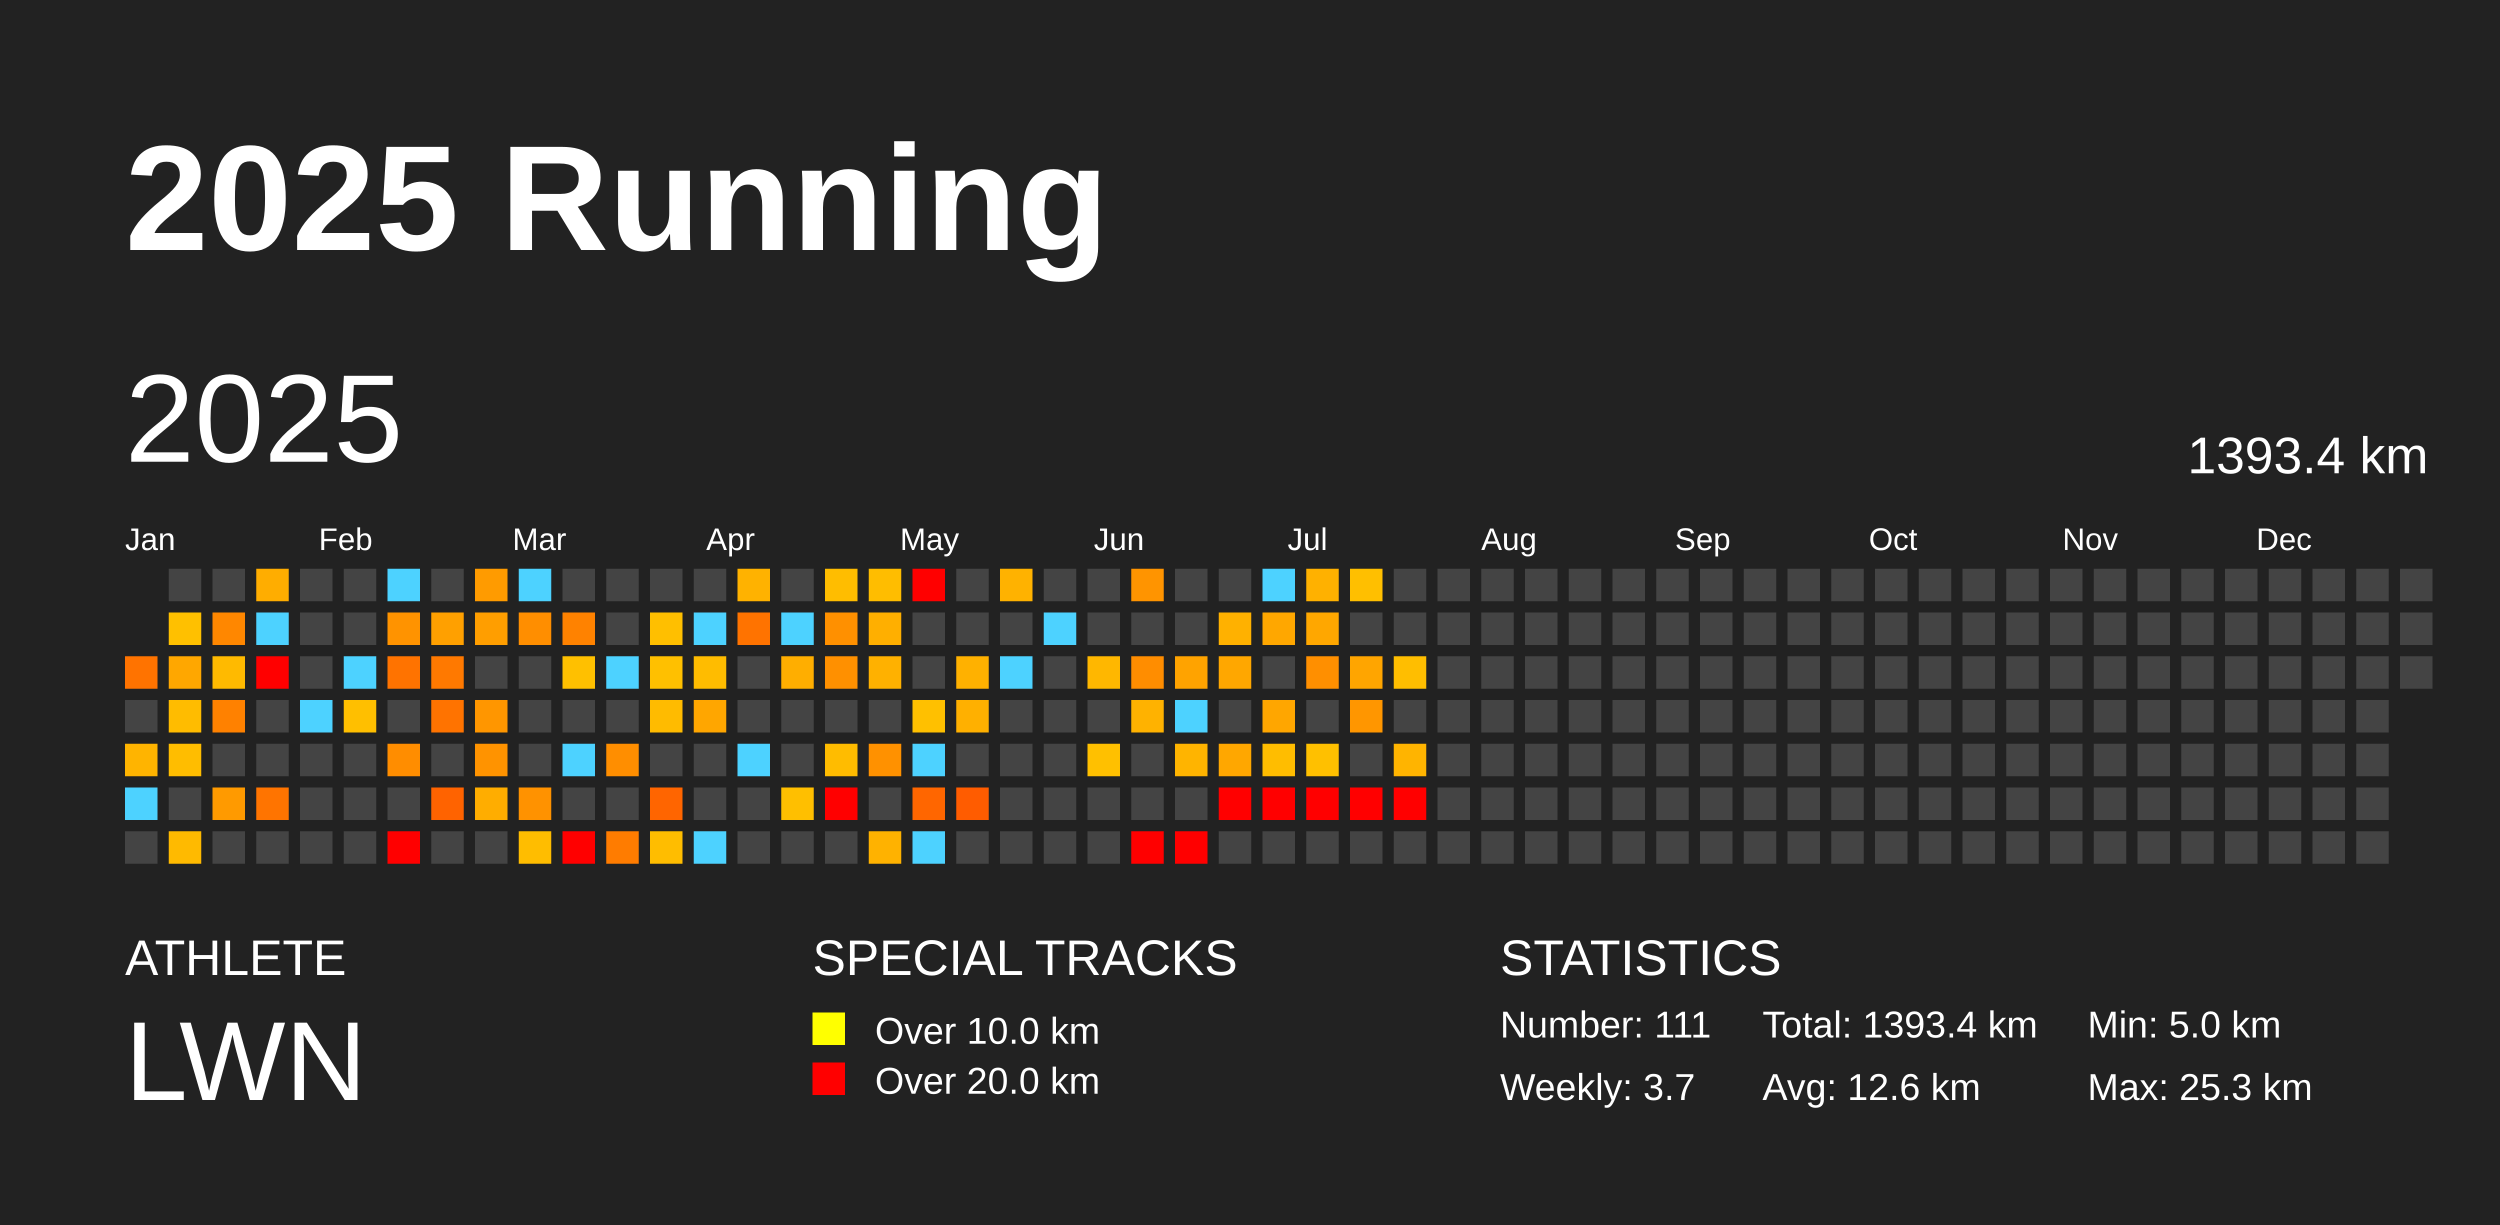
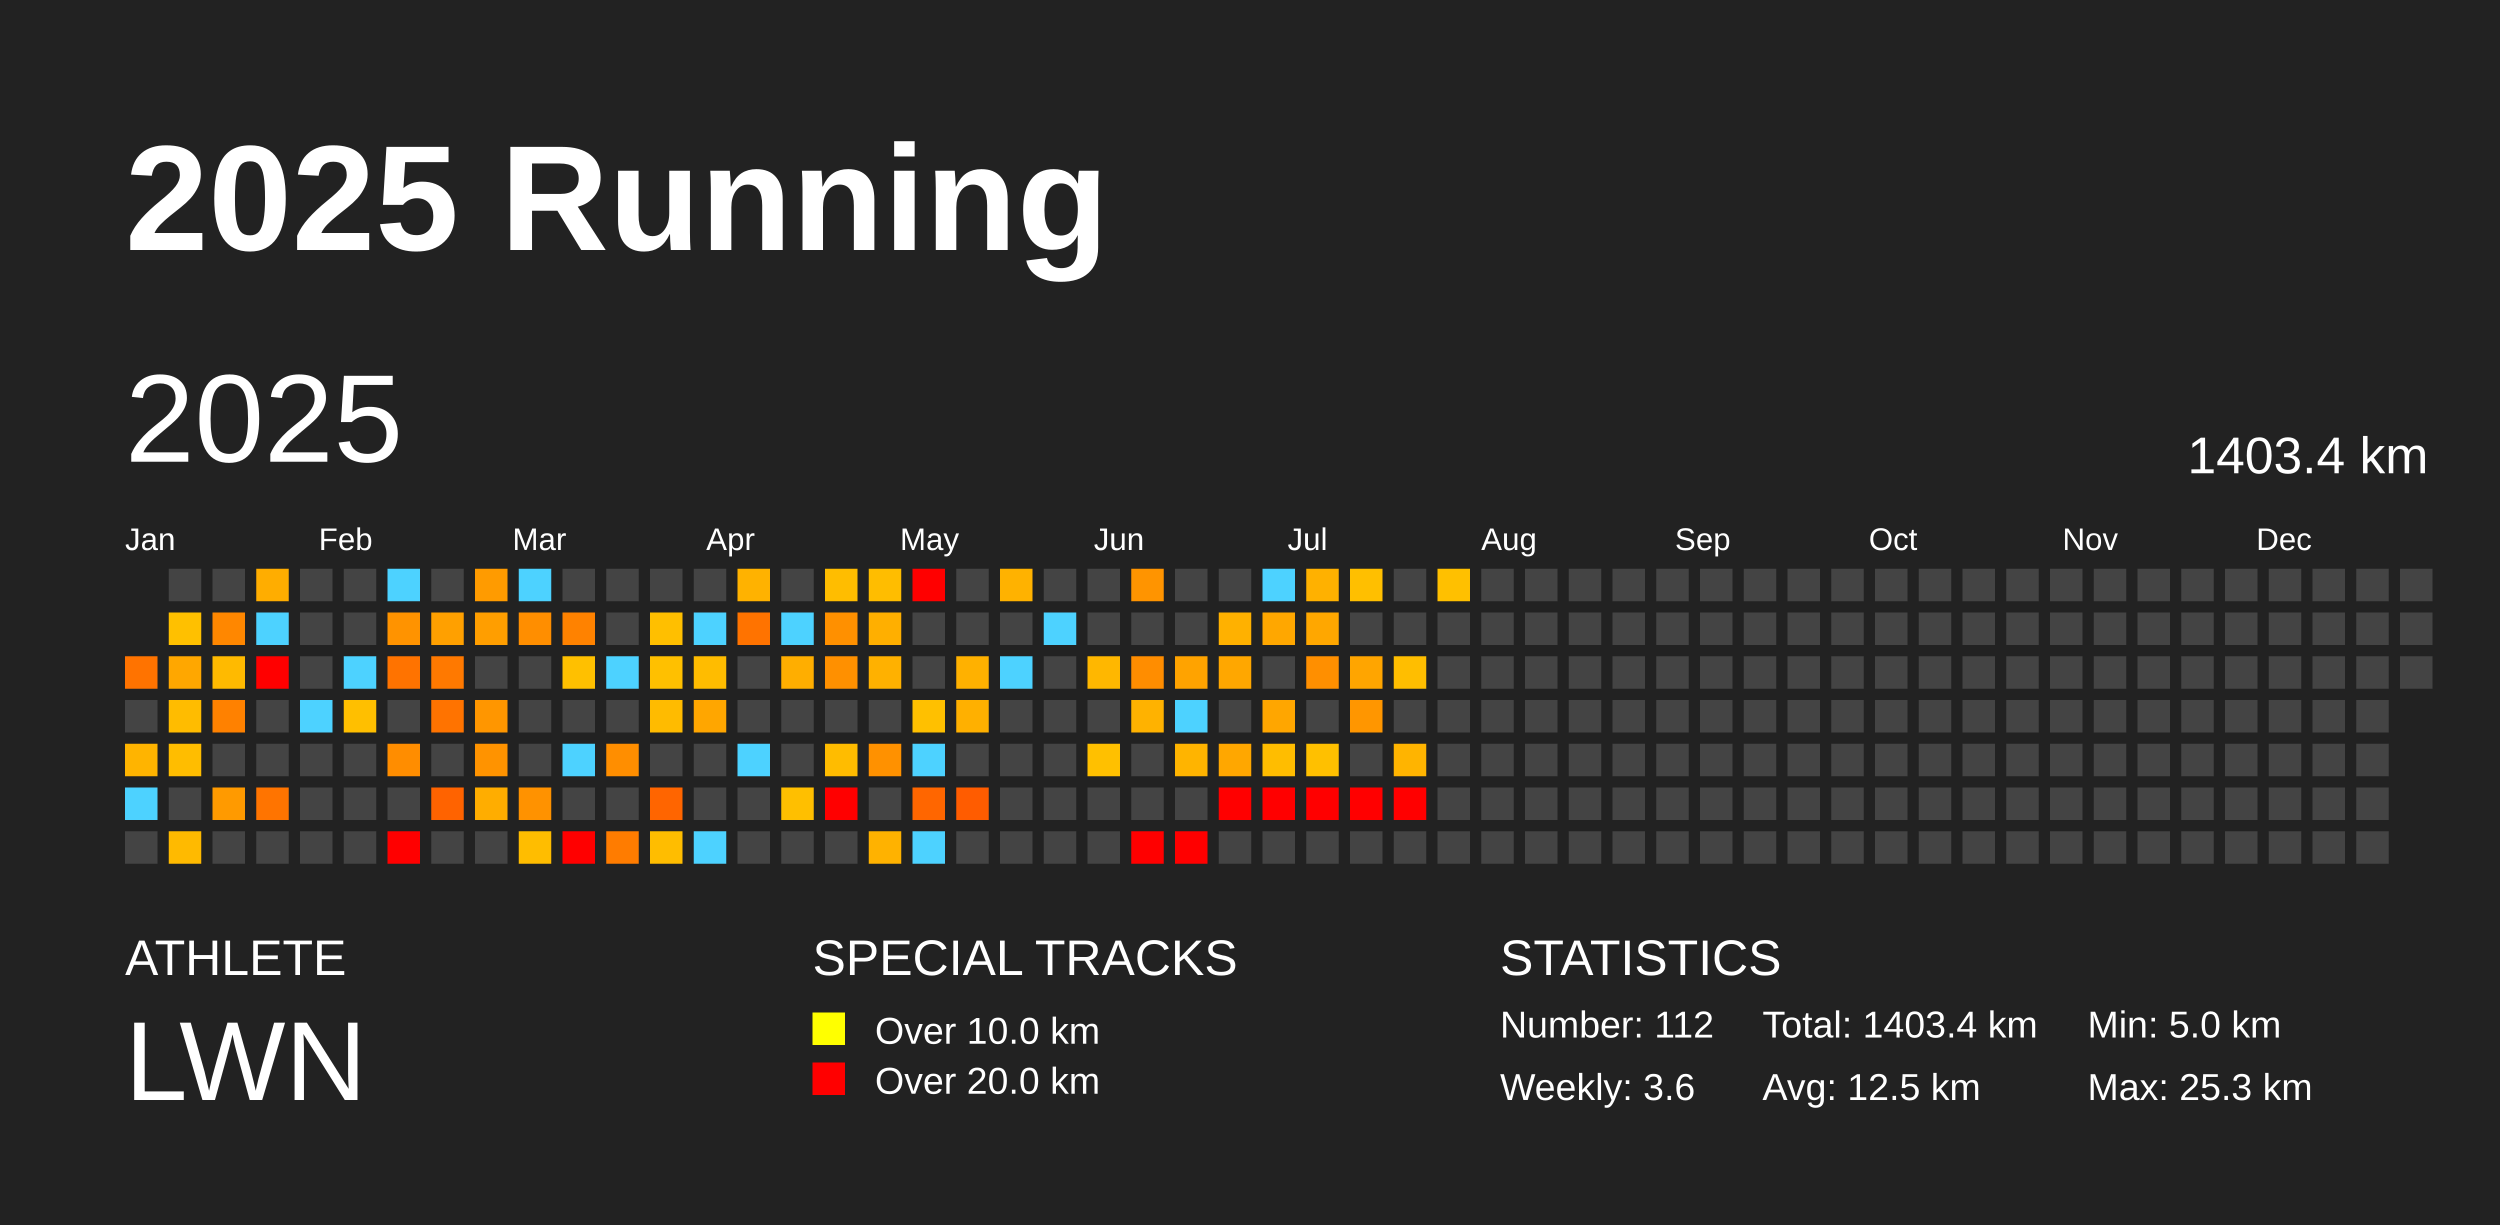
<svg xmlns="http://www.w3.org/2000/svg" baseProfile="full" height="98mm" version="1.1" viewBox="0,0,200,98" width="200mm">
  <defs />
  <rect fill="#222222" height="98" width="200" x="0" y="0" />
  <text fill="#FFFFFF" style="font-size:12px; font-family:Arial; font-weight:bold;" x="10" y="20">2025 Running</text>
  <text fill="#FFFFFF" style="font-size:4px; font-family:Arial" x="10" y="78">ATHLETE</text>
  <text fill="#FFFFFF" style="font-size:9px; font-family:Arial" x="10" y="88">LWN</text>
  <text fill="#FFFFFF" style="font-size:4px; font-family:Arial" x="65" y="78">SPECIAL TRACKS</text>
  <rect fill="yellow" height="2.6" width="2.6" x="65" y="81" />
  <text fill="#FFFFFF" style="font-size:3px; font-family:Arial" x="70" y="83.5">Over 10.0 km</text>
  <rect fill="red" height="2.6" width="2.6" x="65" y="85" />
  <text fill="#FFFFFF" style="font-size:3px; font-family:Arial" x="70" y="87.5">Over 20.0 km</text>
  <text fill="#FFFFFF" style="font-size:4px; font-family:Arial" x="120" y="78">STATISTICS</text>
-   <text fill="#FFFFFF" style="font-size:3px; font-family:Arial" x="120" y="83">Number: 111</text>
-   <text fill="#FFFFFF" style="font-size:3px; font-family:Arial" x="120" y="88">Weekly: 3.7</text>
-   <text fill="#FFFFFF" style="font-size:3px; font-family:Arial" x="141" y="83">Total: 1393.4 km</text>
-   <text fill="#FFFFFF" style="font-size:3px; font-family:Arial" x="141" y="88">Avg: 12.6 km</text>
+   <text fill="#FFFFFF" style="font-size:3px; font-family:Arial" x="120" y="83">Number: 112</text>
+   <text fill="#FFFFFF" style="font-size:3px; font-family:Arial" x="120" y="88">Weekly: 3.6</text>
+   <text fill="#FFFFFF" style="font-size:3px; font-family:Arial" x="141" y="83">Total: 1403.4 km</text>
+   <text fill="#FFFFFF" style="font-size:3px; font-family:Arial" x="141" y="88">Avg: 12.5 km</text>
  <text fill="#FFFFFF" style="font-size:3px; font-family:Arial" x="167" y="83">Min: 5.0 km</text>
  <text fill="#FFFFFF" style="font-size:3px; font-family:Arial" x="167" y="88">Max: 25.3 km</text>
  <text dominant-baseline="hanging" fill="#FFFFFF" style="font-size:10.0px; font-family:Arial;" x="10" y="30">2025</text>
-   <text dominant-baseline="hanging" fill="#FFFFFF" style="font-size:4.125px; font-family:Arial;" x="175" y="35">1393.4 km</text>
+   <text dominant-baseline="hanging" fill="#FFFFFF" style="font-size:4.125px; font-family:Arial;" x="175" y="35">1403.4 km</text>
  <text fill="#FFFFFF" style="font-size:2.5px; font-family:Arial" x="10.0" y="44">Jan</text>
  <text fill="#FFFFFF" style="font-size:2.5px; font-family:Arial" x="25.5" y="44">Feb</text>
  <text fill="#FFFFFF" style="font-size:2.5px; font-family:Arial" x="41.0" y="44">Mar</text>
  <text fill="#FFFFFF" style="font-size:2.5px; font-family:Arial" x="56.5" y="44">Apr</text>
  <text fill="#FFFFFF" style="font-size:2.5px; font-family:Arial" x="72.0" y="44">May</text>
  <text fill="#FFFFFF" style="font-size:2.5px; font-family:Arial" x="87.5" y="44">Jun</text>
  <text fill="#FFFFFF" style="font-size:2.5px; font-family:Arial" x="103.0" y="44">Jul</text>
  <text fill="#FFFFFF" style="font-size:2.5px; font-family:Arial" x="118.5" y="44">Aug</text>
  <text fill="#FFFFFF" style="font-size:2.5px; font-family:Arial" x="134.0" y="44">Sep</text>
  <text fill="#FFFFFF" style="font-size:2.5px; font-family:Arial" x="149.5" y="44">Oct</text>
  <text fill="#FFFFFF" style="font-size:2.5px; font-family:Arial" x="165.0" y="44">Nov</text>
  <text fill="#FFFFFF" style="font-size:2.5px; font-family:Arial" x="180.5" y="44">Dec</text>
  <rect fill="#ff7300" height="2.6" width="2.6" x="10.0" y="52.5" />
  <rect fill="#444444" height="2.6" width="2.6" x="10.0" y="56.0" />
  <rect fill="#ffb400" height="2.6" width="2.6" x="10.0" y="59.5" />
  <rect fill="#4dd2ff" height="2.6" width="2.6" x="10.0" y="63.0" />
  <rect fill="#444444" height="2.6" width="2.6" x="10.0" y="66.5" />
  <rect fill="#444444" height="2.6" width="2.6" x="13.5" y="45.5" />
  <rect fill="#ffc000" height="2.6" width="2.6" x="13.5" y="49.0" />
  <rect fill="#ffa700" height="2.6" width="2.6" x="13.5" y="52.5" />
  <rect fill="#ffbc00" height="2.6" width="2.6" x="13.5" y="56.0" />
  <rect fill="#ffbd00" height="2.6" width="2.6" x="13.5" y="59.5" />
  <rect fill="#444444" height="2.6" width="2.6" x="13.5" y="63.0" />
  <rect fill="#ffba00" height="2.6" width="2.6" x="13.5" y="66.5" />
  <rect fill="#444444" height="2.6" width="2.6" x="17.0" y="45.5" />
  <rect fill="#ff8700" height="2.6" width="2.6" x="17.0" y="49.0" />
  <rect fill="#ffba00" height="2.6" width="2.6" x="17.0" y="52.5" />
  <rect fill="#ff8100" height="2.6" width="2.6" x="17.0" y="56.0" />
  <rect fill="#444444" height="2.6" width="2.6" x="17.0" y="59.5" />
  <rect fill="#ff9a00" height="2.6" width="2.6" x="17.0" y="63.0" />
  <rect fill="#444444" height="2.6" width="2.6" x="17.0" y="66.5" />
  <rect fill="#ffad00" height="2.6" width="2.6" x="20.5" y="45.5" />
  <rect fill="#4dd2ff" height="2.6" width="2.6" x="20.5" y="49.0" />
  <rect fill="red" height="2.6" width="2.6" x="20.5" y="52.5" />
  <rect fill="#444444" height="2.6" width="2.6" x="20.5" y="56.0" />
  <rect fill="#444444" height="2.6" width="2.6" x="20.5" y="59.5" />
  <rect fill="#ff7400" height="2.6" width="2.6" x="20.5" y="63.0" />
  <rect fill="#444444" height="2.6" width="2.6" x="20.5" y="66.5" />
  <rect fill="#444444" height="2.6" width="2.6" x="24.0" y="45.5" />
  <rect fill="#444444" height="2.6" width="2.6" x="24.0" y="49.0" />
  <rect fill="#444444" height="2.6" width="2.6" x="24.0" y="52.5" />
  <rect fill="#4dd2ff" height="2.6" width="2.6" x="24.0" y="56.0" />
  <rect fill="#444444" height="2.6" width="2.6" x="24.0" y="59.5" />
  <rect fill="#444444" height="2.6" width="2.6" x="24.0" y="63.0" />
  <rect fill="#444444" height="2.6" width="2.6" x="24.0" y="66.5" />
  <rect fill="#444444" height="2.6" width="2.6" x="27.5" y="45.5" />
  <rect fill="#444444" height="2.6" width="2.6" x="27.5" y="49.0" />
  <rect fill="#4dd2ff" height="2.6" width="2.6" x="27.5" y="52.5" />
  <rect fill="#ffbf00" height="2.6" width="2.6" x="27.5" y="56.0" />
  <rect fill="#444444" height="2.6" width="2.6" x="27.5" y="59.5" />
  <rect fill="#444444" height="2.6" width="2.6" x="27.5" y="63.0" />
  <rect fill="#444444" height="2.6" width="2.6" x="27.5" y="66.5" />
  <rect fill="#4dd2ff" height="2.6" width="2.6" x="31.0" y="45.5" />
  <rect fill="#ff9300" height="2.6" width="2.6" x="31.0" y="49.0" />
  <rect fill="#ff7300" height="2.6" width="2.6" x="31.0" y="52.5" />
  <rect fill="#444444" height="2.6" width="2.6" x="31.0" y="56.0" />
  <rect fill="#ff8d00" height="2.6" width="2.6" x="31.0" y="59.5" />
  <rect fill="#444444" height="2.6" width="2.6" x="31.0" y="63.0" />
  <rect fill="red" height="2.6" width="2.6" x="31.0" y="66.5" />
  <rect fill="#444444" height="2.6" width="2.6" x="34.5" y="45.5" />
  <rect fill="#ffa000" height="2.6" width="2.6" x="34.5" y="49.0" />
  <rect fill="#ff7900" height="2.6" width="2.6" x="34.5" y="52.5" />
  <rect fill="#ff7300" height="2.6" width="2.6" x="34.5" y="56.0" />
  <rect fill="#444444" height="2.6" width="2.6" x="34.5" y="59.5" />
  <rect fill="#ff6300" height="2.6" width="2.6" x="34.5" y="63.0" />
  <rect fill="#444444" height="2.6" width="2.6" x="34.5" y="66.5" />
  <rect fill="#ff9b00" height="2.6" width="2.6" x="38.0" y="45.5" />
  <rect fill="#ff9e00" height="2.6" width="2.6" x="38.0" y="49.0" />
  <rect fill="#444444" height="2.6" width="2.6" x="38.0" y="52.5" />
  <rect fill="#ff9600" height="2.6" width="2.6" x="38.0" y="56.0" />
  <rect fill="#ff9300" height="2.6" width="2.6" x="38.0" y="59.5" />
  <rect fill="#ffad00" height="2.6" width="2.6" x="38.0" y="63.0" />
  <rect fill="#444444" height="2.6" width="2.6" x="38.0" y="66.5" />
  <rect fill="#4dd2ff" height="2.6" width="2.6" x="41.5" y="45.5" />
  <rect fill="#ff8e00" height="2.6" width="2.6" x="41.5" y="49.0" />
  <rect fill="#444444" height="2.6" width="2.6" x="41.5" y="52.5" />
  <rect fill="#444444" height="2.6" width="2.6" x="41.5" y="56.0" />
  <rect fill="#444444" height="2.6" width="2.6" x="41.5" y="59.5" />
  <rect fill="#ff9200" height="2.6" width="2.6" x="41.5" y="63.0" />
  <rect fill="#ffbd00" height="2.6" width="2.6" x="41.5" y="66.5" />
  <rect fill="#444444" height="2.6" width="2.6" x="45.0" y="45.5" />
  <rect fill="#ff8200" height="2.6" width="2.6" x="45.0" y="49.0" />
  <rect fill="#ffc000" height="2.6" width="2.6" x="45.0" y="52.5" />
  <rect fill="#444444" height="2.6" width="2.6" x="45.0" y="56.0" />
  <rect fill="#4dd2ff" height="2.6" width="2.6" x="45.0" y="59.5" />
  <rect fill="#444444" height="2.6" width="2.6" x="45.0" y="63.0" />
  <rect fill="red" height="2.6" width="2.6" x="45.0" y="66.5" />
  <rect fill="#444444" height="2.6" width="2.6" x="48.5" y="45.5" />
  <rect fill="#444444" height="2.6" width="2.6" x="48.5" y="49.0" />
  <rect fill="#4dd2ff" height="2.6" width="2.6" x="48.5" y="52.5" />
  <rect fill="#444444" height="2.6" width="2.6" x="48.5" y="56.0" />
  <rect fill="#ff8e00" height="2.6" width="2.6" x="48.5" y="59.5" />
  <rect fill="#444444" height="2.6" width="2.6" x="48.5" y="63.0" />
  <rect fill="#ff7c00" height="2.6" width="2.6" x="48.5" y="66.5" />
  <rect fill="#444444" height="2.6" width="2.6" x="52.0" y="45.5" />
  <rect fill="#ffbf00" height="2.6" width="2.6" x="52.0" y="49.0" />
  <rect fill="#ffc000" height="2.6" width="2.6" x="52.0" y="52.5" />
  <rect fill="#ffbb00" height="2.6" width="2.6" x="52.0" y="56.0" />
  <rect fill="#444444" height="2.6" width="2.6" x="52.0" y="59.5" />
  <rect fill="#ff6500" height="2.6" width="2.6" x="52.0" y="63.0" />
  <rect fill="#ffbd00" height="2.6" width="2.6" x="52.0" y="66.5" />
  <rect fill="#444444" height="2.6" width="2.6" x="55.5" y="45.5" />
  <rect fill="#4dd2ff" height="2.6" width="2.6" x="55.5" y="49.0" />
  <rect fill="#ffbc00" height="2.6" width="2.6" x="55.5" y="52.5" />
  <rect fill="#ffa600" height="2.6" width="2.6" x="55.5" y="56.0" />
  <rect fill="#444444" height="2.6" width="2.6" x="55.5" y="59.5" />
  <rect fill="#444444" height="2.6" width="2.6" x="55.5" y="63.0" />
  <rect fill="#4dd2ff" height="2.6" width="2.6" x="55.5" y="66.5" />
  <rect fill="#ffb200" height="2.6" width="2.6" x="59.0" y="45.5" />
  <rect fill="#ff7300" height="2.6" width="2.6" x="59.0" y="49.0" />
  <rect fill="#444444" height="2.6" width="2.6" x="59.0" y="52.5" />
  <rect fill="#444444" height="2.6" width="2.6" x="59.0" y="56.0" />
  <rect fill="#4dd2ff" height="2.6" width="2.6" x="59.0" y="59.5" />
  <rect fill="#444444" height="2.6" width="2.6" x="59.0" y="63.0" />
  <rect fill="#444444" height="2.6" width="2.6" x="59.0" y="66.5" />
  <rect fill="#444444" height="2.6" width="2.6" x="62.5" y="45.5" />
  <rect fill="#4dd2ff" height="2.6" width="2.6" x="62.5" y="49.0" />
  <rect fill="#ffae00" height="2.6" width="2.6" x="62.5" y="52.5" />
  <rect fill="#444444" height="2.6" width="2.6" x="62.5" y="56.0" />
  <rect fill="#444444" height="2.6" width="2.6" x="62.5" y="59.5" />
  <rect fill="#ffbf00" height="2.6" width="2.6" x="62.5" y="63.0" />
  <rect fill="#444444" height="2.6" width="2.6" x="62.5" y="66.5" />
  <rect fill="#ffbd00" height="2.6" width="2.6" x="66.0" y="45.5" />
  <rect fill="#ff9000" height="2.6" width="2.6" x="66.0" y="49.0" />
  <rect fill="#ff9000" height="2.6" width="2.6" x="66.0" y="52.5" />
  <rect fill="#444444" height="2.6" width="2.6" x="66.0" y="56.0" />
  <rect fill="#ffbc00" height="2.6" width="2.6" x="66.0" y="59.5" />
  <rect fill="red" height="2.6" width="2.6" x="66.0" y="63.0" />
  <rect fill="#444444" height="2.6" width="2.6" x="66.0" y="66.5" />
  <rect fill="#ffbd00" height="2.6" width="2.6" x="69.5" y="45.5" />
  <rect fill="#ffaf00" height="2.6" width="2.6" x="69.5" y="49.0" />
  <rect fill="#ffb100" height="2.6" width="2.6" x="69.5" y="52.5" />
  <rect fill="#444444" height="2.6" width="2.6" x="69.5" y="56.0" />
  <rect fill="#ff9100" height="2.6" width="2.6" x="69.5" y="59.5" />
  <rect fill="#444444" height="2.6" width="2.6" x="69.5" y="63.0" />
  <rect fill="#ffb200" height="2.6" width="2.6" x="69.5" y="66.5" />
  <rect fill="red" height="2.6" width="2.6" x="73.0" y="45.5" />
  <rect fill="#444444" height="2.6" width="2.6" x="73.0" y="49.0" />
  <rect fill="#444444" height="2.6" width="2.6" x="73.0" y="52.5" />
  <rect fill="#ffc000" height="2.6" width="2.6" x="73.0" y="56.0" />
  <rect fill="#4dd2ff" height="2.6" width="2.6" x="73.0" y="59.5" />
  <rect fill="#ff6600" height="2.6" width="2.6" x="73.0" y="63.0" />
  <rect fill="#4dd2ff" height="2.6" width="2.6" x="73.0" y="66.5" />
  <rect fill="#444444" height="2.6" width="2.6" x="76.5" y="45.5" />
  <rect fill="#444444" height="2.6" width="2.6" x="76.5" y="49.0" />
  <rect fill="#ffb100" height="2.6" width="2.6" x="76.5" y="52.5" />
  <rect fill="#ffb000" height="2.6" width="2.6" x="76.5" y="56.0" />
  <rect fill="#444444" height="2.6" width="2.6" x="76.5" y="59.5" />
  <rect fill="#ff5c00" height="2.6" width="2.6" x="76.5" y="63.0" />
  <rect fill="#444444" height="2.6" width="2.6" x="76.5" y="66.5" />
  <rect fill="#ffb200" height="2.6" width="2.6" x="80.0" y="45.5" />
  <rect fill="#444444" height="2.6" width="2.6" x="80.0" y="49.0" />
  <rect fill="#4dd2ff" height="2.6" width="2.6" x="80.0" y="52.5" />
  <rect fill="#444444" height="2.6" width="2.6" x="80.0" y="56.0" />
  <rect fill="#444444" height="2.6" width="2.6" x="80.0" y="59.5" />
  <rect fill="#444444" height="2.6" width="2.6" x="80.0" y="63.0" />
  <rect fill="#444444" height="2.6" width="2.6" x="80.0" y="66.5" />
  <rect fill="#444444" height="2.6" width="2.6" x="83.5" y="45.5" />
  <rect fill="#4dd2ff" height="2.6" width="2.6" x="83.5" y="49.0" />
  <rect fill="#444444" height="2.6" width="2.6" x="83.5" y="52.5" />
  <rect fill="#444444" height="2.6" width="2.6" x="83.5" y="56.0" />
  <rect fill="#444444" height="2.6" width="2.6" x="83.5" y="59.5" />
  <rect fill="#444444" height="2.6" width="2.6" x="83.5" y="63.0" />
  <rect fill="#444444" height="2.6" width="2.6" x="83.5" y="66.5" />
  <rect fill="#444444" height="2.6" width="2.6" x="87.0" y="45.5" />
  <rect fill="#444444" height="2.6" width="2.6" x="87.0" y="49.0" />
  <rect fill="#ffb700" height="2.6" width="2.6" x="87.0" y="52.5" />
  <rect fill="#444444" height="2.6" width="2.6" x="87.0" y="56.0" />
  <rect fill="#ffc000" height="2.6" width="2.6" x="87.0" y="59.5" />
  <rect fill="#444444" height="2.6" width="2.6" x="87.0" y="63.0" />
  <rect fill="#444444" height="2.6" width="2.6" x="87.0" y="66.5" />
  <rect fill="#ff9400" height="2.6" width="2.6" x="90.5" y="45.5" />
  <rect fill="#444444" height="2.6" width="2.6" x="90.5" y="49.0" />
  <rect fill="#ff8d00" height="2.6" width="2.6" x="90.5" y="52.5" />
  <rect fill="#ffb200" height="2.6" width="2.6" x="90.5" y="56.0" />
  <rect fill="#444444" height="2.6" width="2.6" x="90.5" y="59.5" />
  <rect fill="#444444" height="2.6" width="2.6" x="90.5" y="63.0" />
  <rect fill="red" height="2.6" width="2.6" x="90.5" y="66.5" />
  <rect fill="#444444" height="2.6" width="2.6" x="94.0" y="45.5" />
  <rect fill="#444444" height="2.6" width="2.6" x="94.0" y="49.0" />
  <rect fill="#ffa300" height="2.6" width="2.6" x="94.0" y="52.5" />
  <rect fill="#4dd2ff" height="2.6" width="2.6" x="94.0" y="56.0" />
  <rect fill="#ffb400" height="2.6" width="2.6" x="94.0" y="59.5" />
  <rect fill="#444444" height="2.6" width="2.6" x="94.0" y="63.0" />
  <rect fill="red" height="2.6" width="2.6" x="94.0" y="66.5" />
  <rect fill="#444444" height="2.6" width="2.6" x="97.5" y="45.5" />
  <rect fill="#ffb100" height="2.6" width="2.6" x="97.5" y="49.0" />
  <rect fill="#ffa700" height="2.6" width="2.6" x="97.5" y="52.5" />
  <rect fill="#444444" height="2.6" width="2.6" x="97.5" y="56.0" />
  <rect fill="#ffa700" height="2.6" width="2.6" x="97.5" y="59.5" />
  <rect fill="red" height="2.6" width="2.6" x="97.5" y="63.0" />
  <rect fill="#444444" height="2.6" width="2.6" x="97.5" y="66.5" />
  <rect fill="#4dd2ff" height="2.6" width="2.6" x="101.0" y="45.5" />
  <rect fill="#ffa700" height="2.6" width="2.6" x="101.0" y="49.0" />
  <rect fill="#444444" height="2.6" width="2.6" x="101.0" y="52.5" />
  <rect fill="#ffa600" height="2.6" width="2.6" x="101.0" y="56.0" />
  <rect fill="#ffbd00" height="2.6" width="2.6" x="101.0" y="59.5" />
  <rect fill="red" height="2.6" width="2.6" x="101.0" y="63.0" />
  <rect fill="#444444" height="2.6" width="2.6" x="101.0" y="66.5" />
  <rect fill="#ffb100" height="2.6" width="2.6" x="104.5" y="45.5" />
  <rect fill="#ffa700" height="2.6" width="2.6" x="104.5" y="49.0" />
  <rect fill="#ff8f00" height="2.6" width="2.6" x="104.5" y="52.5" />
  <rect fill="#444444" height="2.6" width="2.6" x="104.5" y="56.0" />
  <rect fill="#ffc000" height="2.6" width="2.6" x="104.5" y="59.5" />
  <rect fill="red" height="2.6" width="2.6" x="104.5" y="63.0" />
  <rect fill="#444444" height="2.6" width="2.6" x="104.5" y="66.5" />
  <rect fill="#ffbf00" height="2.6" width="2.6" x="108.0" y="45.5" />
  <rect fill="#444444" height="2.6" width="2.6" x="108.0" y="49.0" />
  <rect fill="#ffa500" height="2.6" width="2.6" x="108.0" y="52.5" />
  <rect fill="#ff9600" height="2.6" width="2.6" x="108.0" y="56.0" />
  <rect fill="#444444" height="2.6" width="2.6" x="108.0" y="59.5" />
  <rect fill="red" height="2.6" width="2.6" x="108.0" y="63.0" />
  <rect fill="#444444" height="2.6" width="2.6" x="108.0" y="66.5" />
  <rect fill="#444444" height="2.6" width="2.6" x="111.5" y="45.5" />
  <rect fill="#444444" height="2.6" width="2.6" x="111.5" y="49.0" />
  <rect fill="#ffbe00" height="2.6" width="2.6" x="111.5" y="52.5" />
  <rect fill="#444444" height="2.6" width="2.6" x="111.5" y="56.0" />
  <rect fill="#ffb400" height="2.6" width="2.6" x="111.5" y="59.5" />
  <rect fill="red" height="2.6" width="2.6" x="111.5" y="63.0" />
  <rect fill="#444444" height="2.6" width="2.6" x="111.5" y="66.5" />
-   <rect fill="#444444" height="2.6" width="2.6" x="115.0" y="45.5" />
+   <rect fill="#ffc000" height="2.6" width="2.6" x="115.0" y="45.5" />
  <rect fill="#444444" height="2.6" width="2.6" x="115.0" y="49.0" />
  <rect fill="#444444" height="2.6" width="2.6" x="115.0" y="52.5" />
  <rect fill="#444444" height="2.6" width="2.6" x="115.0" y="56.0" />
  <rect fill="#444444" height="2.6" width="2.6" x="115.0" y="59.5" />
  <rect fill="#444444" height="2.6" width="2.6" x="115.0" y="63.0" />
  <rect fill="#444444" height="2.6" width="2.6" x="115.0" y="66.5" />
  <rect fill="#444444" height="2.6" width="2.6" x="118.5" y="45.5" />
  <rect fill="#444444" height="2.6" width="2.6" x="118.5" y="49.0" />
  <rect fill="#444444" height="2.6" width="2.6" x="118.5" y="52.5" />
  <rect fill="#444444" height="2.6" width="2.6" x="118.5" y="56.0" />
  <rect fill="#444444" height="2.6" width="2.6" x="118.5" y="59.5" />
  <rect fill="#444444" height="2.6" width="2.6" x="118.5" y="63.0" />
  <rect fill="#444444" height="2.6" width="2.6" x="118.5" y="66.5" />
  <rect fill="#444444" height="2.6" width="2.6" x="122.0" y="45.5" />
  <rect fill="#444444" height="2.6" width="2.6" x="122.0" y="49.0" />
  <rect fill="#444444" height="2.6" width="2.6" x="122.0" y="52.5" />
  <rect fill="#444444" height="2.6" width="2.6" x="122.0" y="56.0" />
  <rect fill="#444444" height="2.6" width="2.6" x="122.0" y="59.5" />
  <rect fill="#444444" height="2.6" width="2.6" x="122.0" y="63.0" />
  <rect fill="#444444" height="2.6" width="2.6" x="122.0" y="66.5" />
  <rect fill="#444444" height="2.6" width="2.6" x="125.5" y="45.5" />
  <rect fill="#444444" height="2.6" width="2.6" x="125.5" y="49.0" />
  <rect fill="#444444" height="2.6" width="2.6" x="125.5" y="52.5" />
  <rect fill="#444444" height="2.6" width="2.6" x="125.5" y="56.0" />
  <rect fill="#444444" height="2.6" width="2.6" x="125.5" y="59.5" />
  <rect fill="#444444" height="2.6" width="2.6" x="125.5" y="63.0" />
  <rect fill="#444444" height="2.6" width="2.6" x="125.5" y="66.5" />
  <rect fill="#444444" height="2.6" width="2.6" x="129.0" y="45.5" />
  <rect fill="#444444" height="2.6" width="2.6" x="129.0" y="49.0" />
  <rect fill="#444444" height="2.6" width="2.6" x="129.0" y="52.5" />
  <rect fill="#444444" height="2.6" width="2.6" x="129.0" y="56.0" />
  <rect fill="#444444" height="2.6" width="2.6" x="129.0" y="59.5" />
  <rect fill="#444444" height="2.6" width="2.6" x="129.0" y="63.0" />
  <rect fill="#444444" height="2.6" width="2.6" x="129.0" y="66.5" />
  <rect fill="#444444" height="2.6" width="2.6" x="132.5" y="45.5" />
  <rect fill="#444444" height="2.6" width="2.6" x="132.5" y="49.0" />
  <rect fill="#444444" height="2.6" width="2.6" x="132.5" y="52.5" />
  <rect fill="#444444" height="2.6" width="2.6" x="132.5" y="56.0" />
  <rect fill="#444444" height="2.6" width="2.6" x="132.5" y="59.5" />
  <rect fill="#444444" height="2.6" width="2.6" x="132.5" y="63.0" />
  <rect fill="#444444" height="2.6" width="2.6" x="132.5" y="66.5" />
  <rect fill="#444444" height="2.6" width="2.6" x="136.0" y="45.5" />
  <rect fill="#444444" height="2.6" width="2.6" x="136.0" y="49.0" />
  <rect fill="#444444" height="2.6" width="2.6" x="136.0" y="52.5" />
  <rect fill="#444444" height="2.6" width="2.6" x="136.0" y="56.0" />
  <rect fill="#444444" height="2.6" width="2.6" x="136.0" y="59.5" />
  <rect fill="#444444" height="2.6" width="2.6" x="136.0" y="63.0" />
  <rect fill="#444444" height="2.6" width="2.6" x="136.0" y="66.5" />
  <rect fill="#444444" height="2.6" width="2.6" x="139.5" y="45.5" />
  <rect fill="#444444" height="2.6" width="2.6" x="139.5" y="49.0" />
  <rect fill="#444444" height="2.6" width="2.6" x="139.5" y="52.5" />
  <rect fill="#444444" height="2.6" width="2.6" x="139.5" y="56.0" />
  <rect fill="#444444" height="2.6" width="2.6" x="139.5" y="59.5" />
  <rect fill="#444444" height="2.6" width="2.6" x="139.5" y="63.0" />
  <rect fill="#444444" height="2.6" width="2.6" x="139.5" y="66.5" />
  <rect fill="#444444" height="2.6" width="2.6" x="143.0" y="45.5" />
  <rect fill="#444444" height="2.6" width="2.6" x="143.0" y="49.0" />
  <rect fill="#444444" height="2.6" width="2.6" x="143.0" y="52.5" />
  <rect fill="#444444" height="2.6" width="2.6" x="143.0" y="56.0" />
  <rect fill="#444444" height="2.6" width="2.6" x="143.0" y="59.5" />
  <rect fill="#444444" height="2.6" width="2.6" x="143.0" y="63.0" />
  <rect fill="#444444" height="2.6" width="2.6" x="143.0" y="66.5" />
  <rect fill="#444444" height="2.6" width="2.6" x="146.5" y="45.5" />
  <rect fill="#444444" height="2.6" width="2.6" x="146.5" y="49.0" />
  <rect fill="#444444" height="2.6" width="2.6" x="146.5" y="52.5" />
  <rect fill="#444444" height="2.6" width="2.6" x="146.5" y="56.0" />
  <rect fill="#444444" height="2.6" width="2.6" x="146.5" y="59.5" />
  <rect fill="#444444" height="2.6" width="2.6" x="146.5" y="63.0" />
  <rect fill="#444444" height="2.6" width="2.6" x="146.5" y="66.5" />
  <rect fill="#444444" height="2.6" width="2.6" x="150.0" y="45.5" />
  <rect fill="#444444" height="2.6" width="2.6" x="150.0" y="49.0" />
  <rect fill="#444444" height="2.6" width="2.6" x="150.0" y="52.5" />
  <rect fill="#444444" height="2.6" width="2.6" x="150.0" y="56.0" />
  <rect fill="#444444" height="2.6" width="2.6" x="150.0" y="59.5" />
  <rect fill="#444444" height="2.6" width="2.6" x="150.0" y="63.0" />
  <rect fill="#444444" height="2.6" width="2.6" x="150.0" y="66.5" />
  <rect fill="#444444" height="2.6" width="2.6" x="153.5" y="45.5" />
  <rect fill="#444444" height="2.6" width="2.6" x="153.5" y="49.0" />
  <rect fill="#444444" height="2.6" width="2.6" x="153.5" y="52.5" />
  <rect fill="#444444" height="2.6" width="2.6" x="153.5" y="56.0" />
  <rect fill="#444444" height="2.6" width="2.6" x="153.5" y="59.5" />
  <rect fill="#444444" height="2.6" width="2.6" x="153.5" y="63.0" />
  <rect fill="#444444" height="2.6" width="2.6" x="153.5" y="66.5" />
  <rect fill="#444444" height="2.6" width="2.6" x="157.0" y="45.5" />
  <rect fill="#444444" height="2.6" width="2.6" x="157.0" y="49.0" />
  <rect fill="#444444" height="2.6" width="2.6" x="157.0" y="52.5" />
  <rect fill="#444444" height="2.6" width="2.6" x="157.0" y="56.0" />
  <rect fill="#444444" height="2.6" width="2.6" x="157.0" y="59.5" />
  <rect fill="#444444" height="2.6" width="2.6" x="157.0" y="63.0" />
  <rect fill="#444444" height="2.6" width="2.6" x="157.0" y="66.5" />
  <rect fill="#444444" height="2.6" width="2.6" x="160.5" y="45.5" />
  <rect fill="#444444" height="2.6" width="2.6" x="160.5" y="49.0" />
  <rect fill="#444444" height="2.6" width="2.6" x="160.5" y="52.5" />
  <rect fill="#444444" height="2.6" width="2.6" x="160.5" y="56.0" />
  <rect fill="#444444" height="2.6" width="2.6" x="160.5" y="59.5" />
  <rect fill="#444444" height="2.6" width="2.6" x="160.5" y="63.0" />
  <rect fill="#444444" height="2.6" width="2.6" x="160.5" y="66.5" />
  <rect fill="#444444" height="2.6" width="2.6" x="164.0" y="45.5" />
  <rect fill="#444444" height="2.6" width="2.6" x="164.0" y="49.0" />
  <rect fill="#444444" height="2.6" width="2.6" x="164.0" y="52.5" />
  <rect fill="#444444" height="2.6" width="2.6" x="164.0" y="56.0" />
  <rect fill="#444444" height="2.6" width="2.6" x="164.0" y="59.5" />
  <rect fill="#444444" height="2.6" width="2.6" x="164.0" y="63.0" />
  <rect fill="#444444" height="2.6" width="2.6" x="164.0" y="66.5" />
  <rect fill="#444444" height="2.6" width="2.6" x="167.5" y="45.5" />
  <rect fill="#444444" height="2.6" width="2.6" x="167.5" y="49.0" />
  <rect fill="#444444" height="2.6" width="2.6" x="167.5" y="52.5" />
  <rect fill="#444444" height="2.6" width="2.6" x="167.5" y="56.0" />
  <rect fill="#444444" height="2.6" width="2.6" x="167.5" y="59.5" />
  <rect fill="#444444" height="2.6" width="2.6" x="167.5" y="63.0" />
  <rect fill="#444444" height="2.6" width="2.6" x="167.5" y="66.5" />
  <rect fill="#444444" height="2.6" width="2.6" x="171.0" y="45.5" />
  <rect fill="#444444" height="2.6" width="2.6" x="171.0" y="49.0" />
  <rect fill="#444444" height="2.6" width="2.6" x="171.0" y="52.5" />
  <rect fill="#444444" height="2.6" width="2.6" x="171.0" y="56.0" />
  <rect fill="#444444" height="2.6" width="2.6" x="171.0" y="59.5" />
  <rect fill="#444444" height="2.6" width="2.6" x="171.0" y="63.0" />
  <rect fill="#444444" height="2.6" width="2.6" x="171.0" y="66.5" />
  <rect fill="#444444" height="2.6" width="2.6" x="174.5" y="45.5" />
  <rect fill="#444444" height="2.6" width="2.6" x="174.5" y="49.0" />
  <rect fill="#444444" height="2.6" width="2.6" x="174.5" y="52.5" />
  <rect fill="#444444" height="2.6" width="2.6" x="174.5" y="56.0" />
  <rect fill="#444444" height="2.6" width="2.6" x="174.5" y="59.5" />
  <rect fill="#444444" height="2.6" width="2.6" x="174.5" y="63.0" />
  <rect fill="#444444" height="2.6" width="2.6" x="174.5" y="66.5" />
  <rect fill="#444444" height="2.6" width="2.6" x="178.0" y="45.5" />
  <rect fill="#444444" height="2.6" width="2.6" x="178.0" y="49.0" />
  <rect fill="#444444" height="2.6" width="2.6" x="178.0" y="52.5" />
  <rect fill="#444444" height="2.6" width="2.6" x="178.0" y="56.0" />
  <rect fill="#444444" height="2.6" width="2.6" x="178.0" y="59.5" />
  <rect fill="#444444" height="2.6" width="2.6" x="178.0" y="63.0" />
  <rect fill="#444444" height="2.6" width="2.6" x="178.0" y="66.5" />
  <rect fill="#444444" height="2.6" width="2.6" x="181.5" y="45.5" />
  <rect fill="#444444" height="2.6" width="2.6" x="181.5" y="49.0" />
  <rect fill="#444444" height="2.6" width="2.6" x="181.5" y="52.5" />
  <rect fill="#444444" height="2.6" width="2.6" x="181.5" y="56.0" />
  <rect fill="#444444" height="2.6" width="2.6" x="181.5" y="59.5" />
  <rect fill="#444444" height="2.6" width="2.6" x="181.5" y="63.0" />
  <rect fill="#444444" height="2.6" width="2.6" x="181.5" y="66.5" />
  <rect fill="#444444" height="2.6" width="2.6" x="185.0" y="45.5" />
  <rect fill="#444444" height="2.6" width="2.6" x="185.0" y="49.0" />
  <rect fill="#444444" height="2.6" width="2.6" x="185.0" y="52.5" />
  <rect fill="#444444" height="2.6" width="2.6" x="185.0" y="56.0" />
  <rect fill="#444444" height="2.6" width="2.6" x="185.0" y="59.5" />
  <rect fill="#444444" height="2.6" width="2.6" x="185.0" y="63.0" />
  <rect fill="#444444" height="2.6" width="2.6" x="185.0" y="66.5" />
  <rect fill="#444444" height="2.6" width="2.6" x="188.5" y="45.5" />
  <rect fill="#444444" height="2.6" width="2.6" x="188.5" y="49.0" />
  <rect fill="#444444" height="2.6" width="2.6" x="188.5" y="52.5" />
  <rect fill="#444444" height="2.6" width="2.6" x="188.5" y="56.0" />
  <rect fill="#444444" height="2.6" width="2.6" x="188.5" y="59.5" />
  <rect fill="#444444" height="2.6" width="2.6" x="188.5" y="63.0" />
  <rect fill="#444444" height="2.6" width="2.6" x="188.5" y="66.5" />
  <rect fill="#444444" height="2.6" width="2.6" x="192.0" y="45.5" />
  <rect fill="#444444" height="2.6" width="2.6" x="192.0" y="49.0" />
  <rect fill="#444444" height="2.6" width="2.6" x="192.0" y="52.5" />
</svg>
